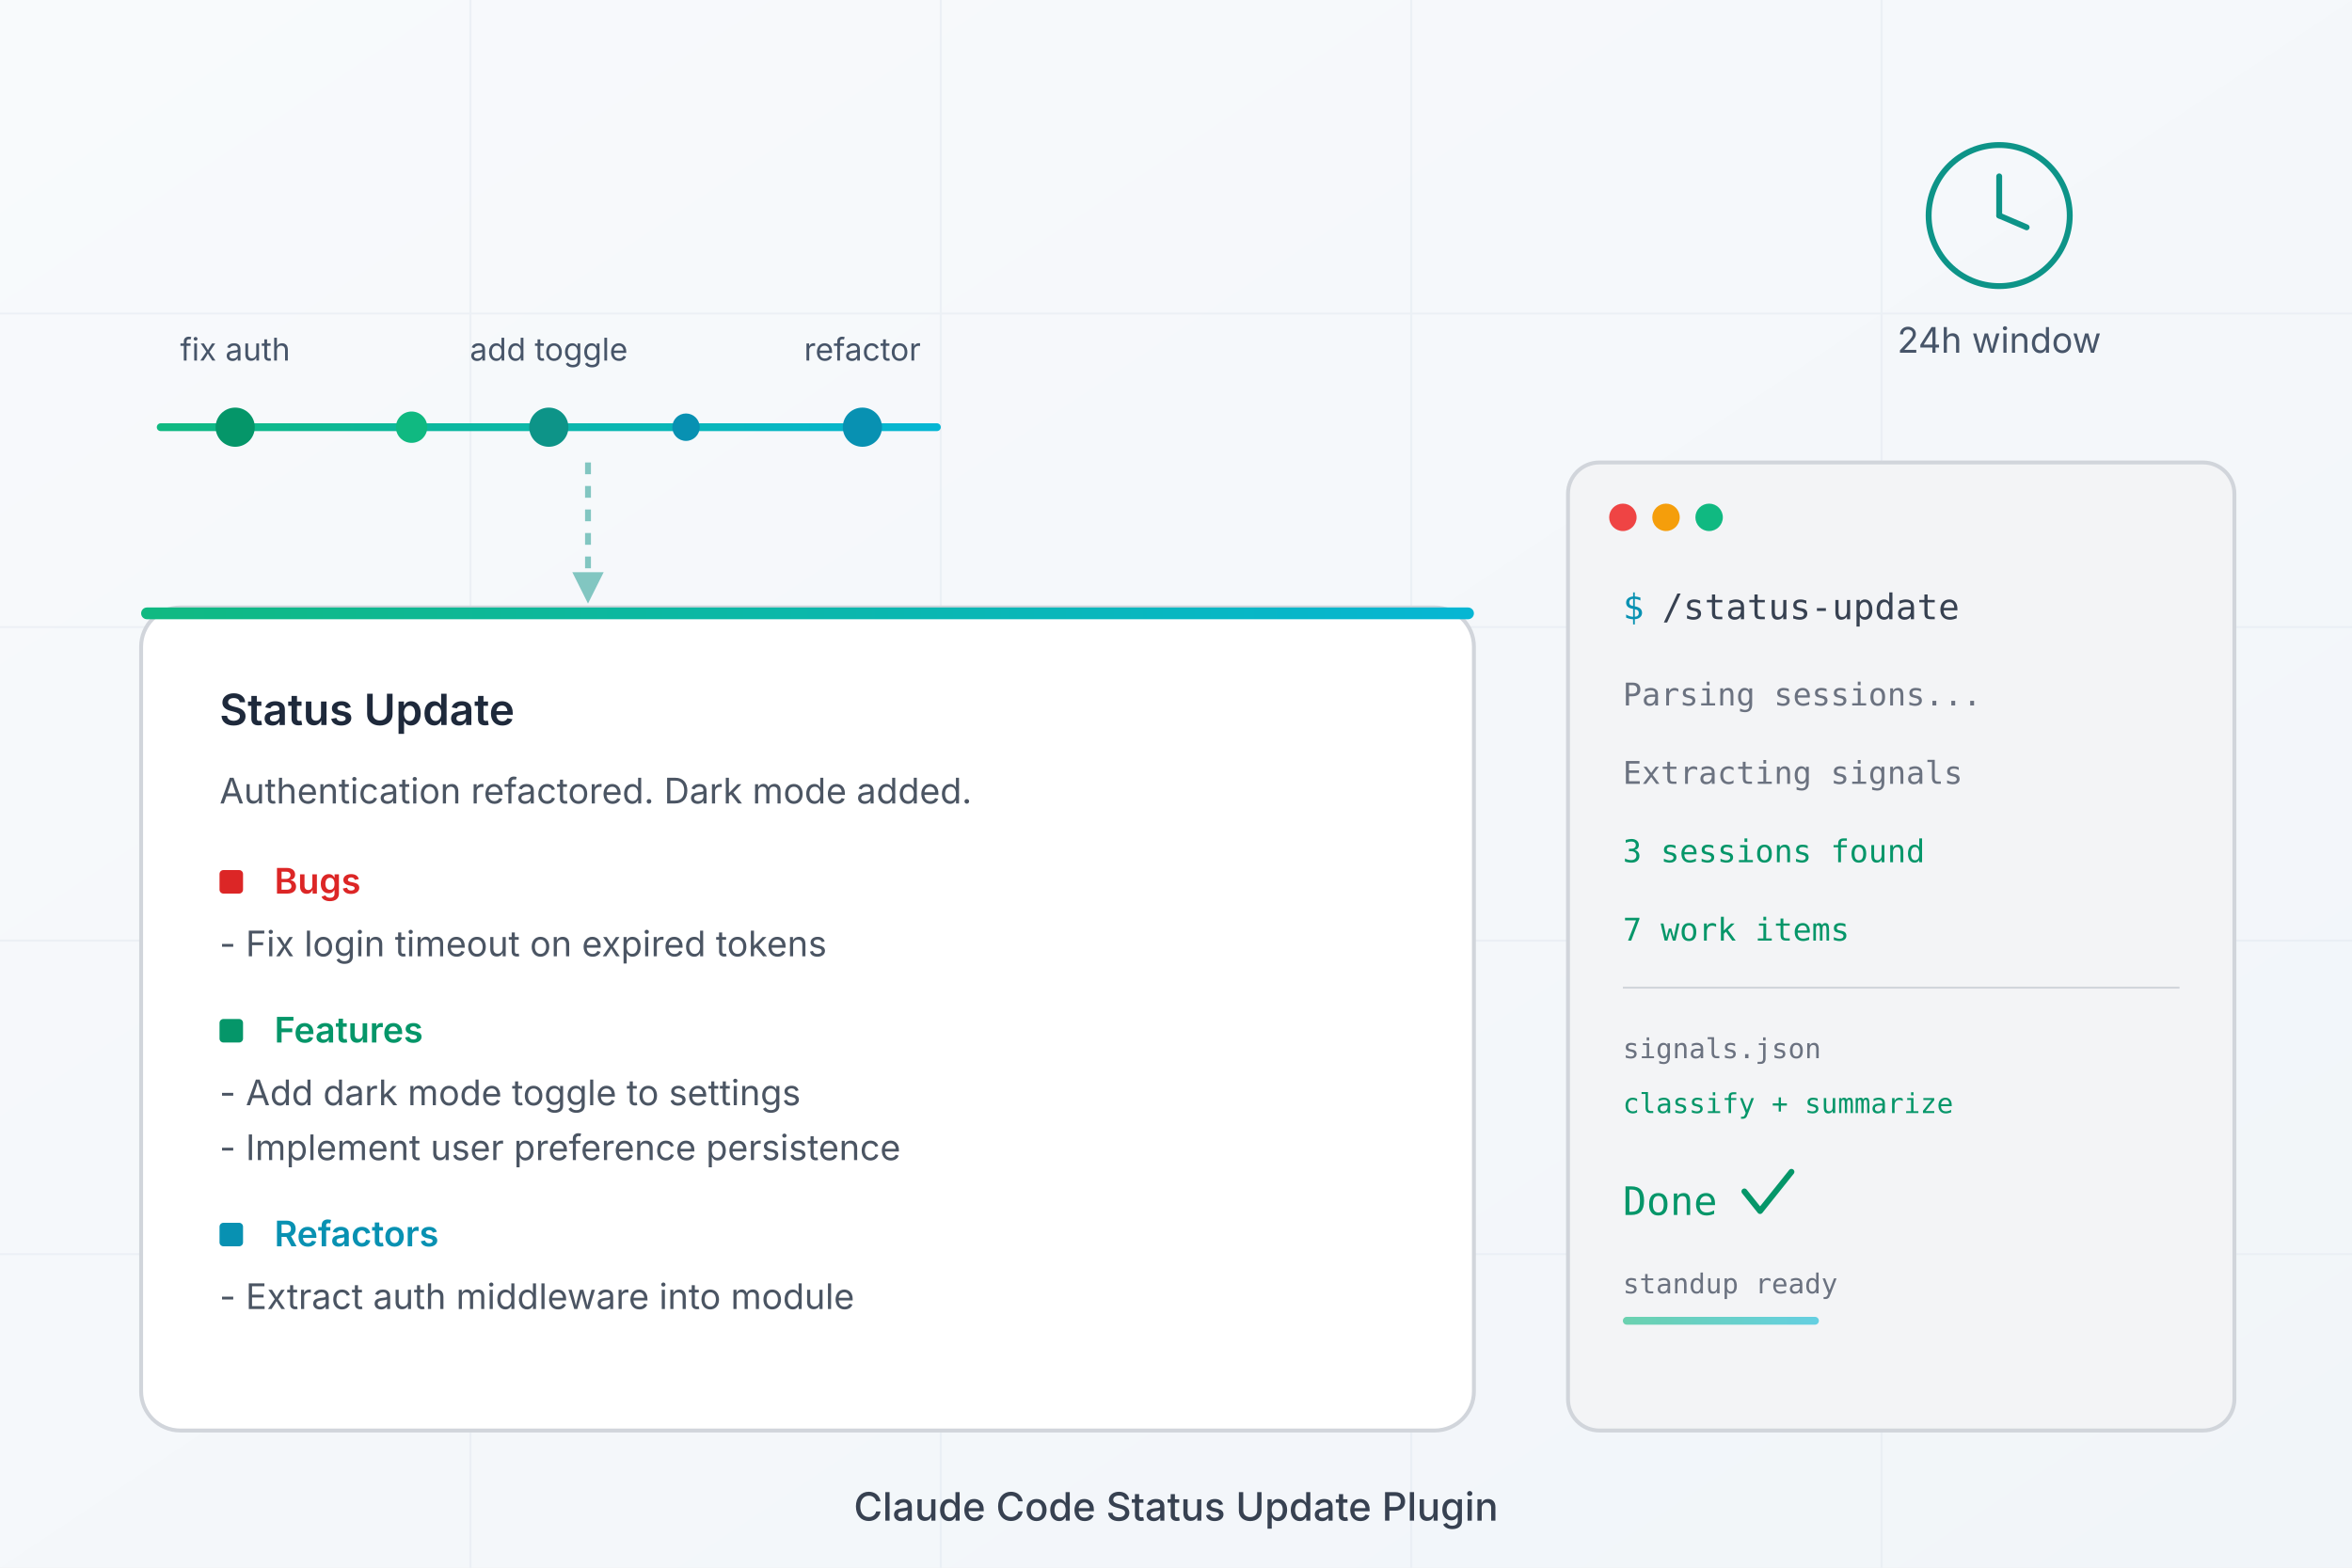
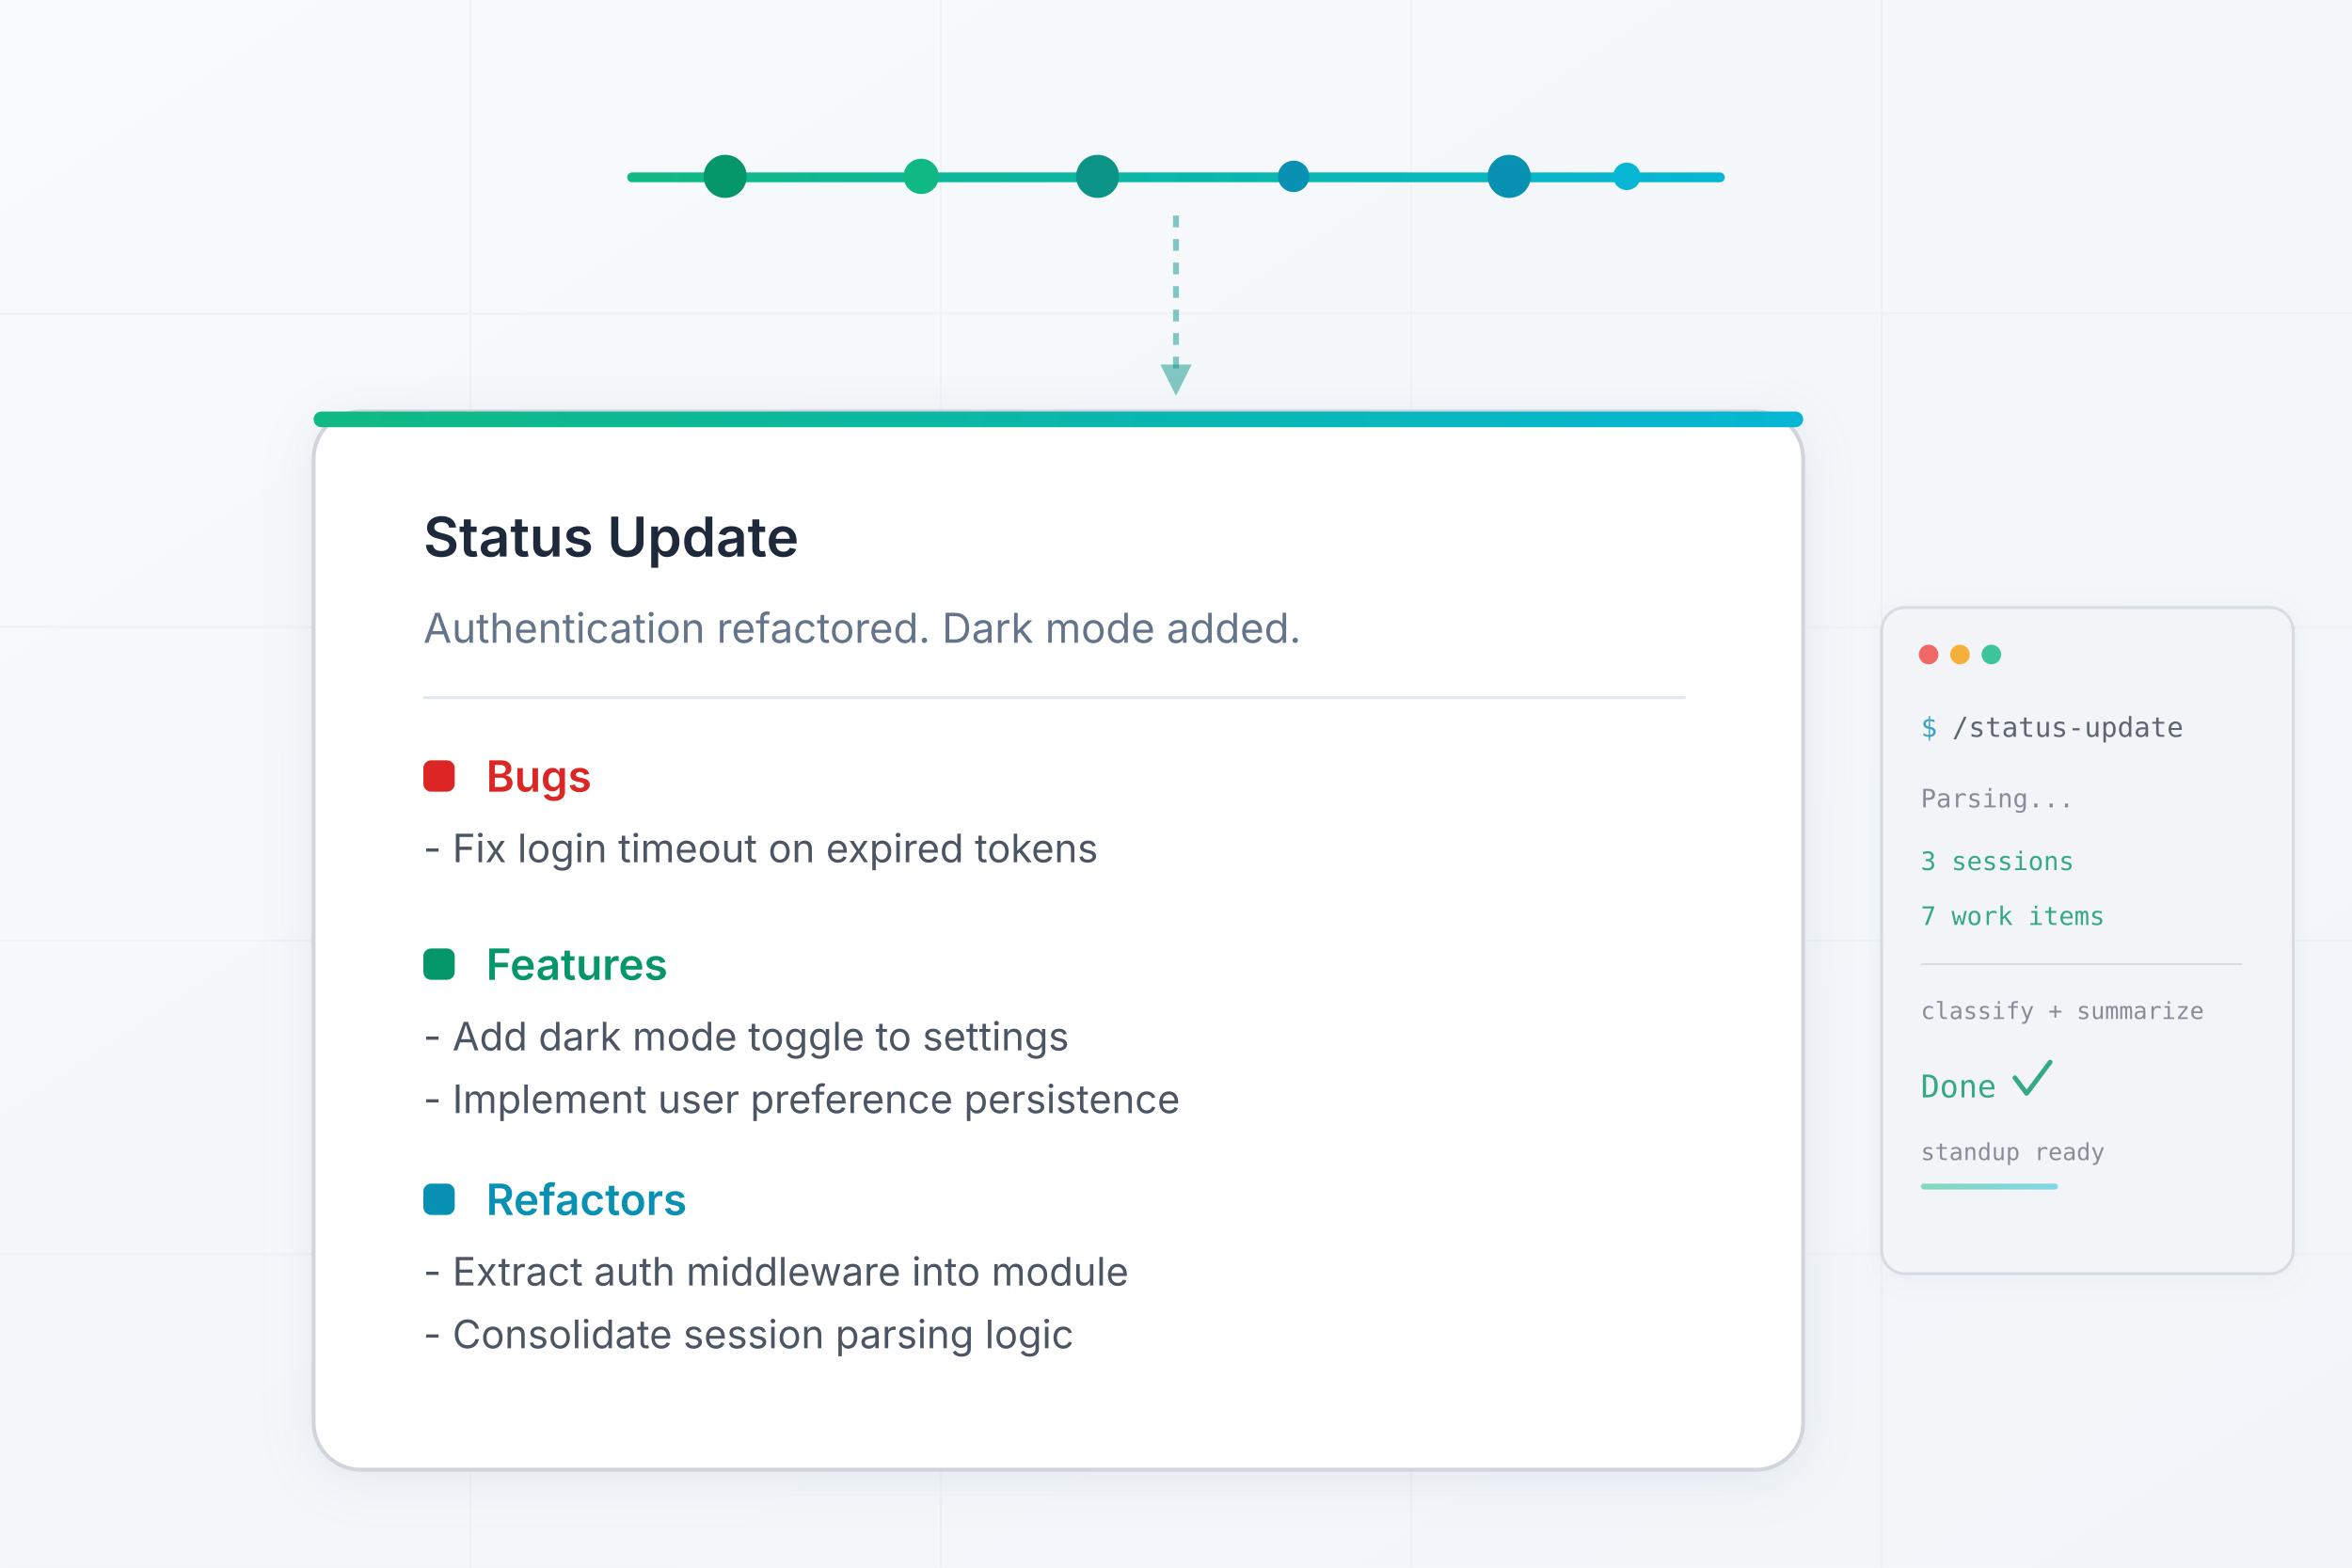
<svg xmlns="http://www.w3.org/2000/svg" width="600" height="400" viewBox="0 0 600 400">
  <defs>
    <linearGradient id="bg" x1="0%" y1="0%" x2="100%" y2="100%">
      <stop offset="0%" style="stop-color:#f8fafc;stop-opacity:1" />
      <stop offset="100%" style="stop-color:#f1f5f9;stop-opacity:1" />
    </linearGradient>
    <linearGradient id="accentLine" x1="0%" y1="0%" x2="100%" y2="0%">
      <stop offset="0%" style="stop-color:#10b981;stop-opacity:1" />
      <stop offset="100%" style="stop-color:#06b6d4;stop-opacity:1" />
    </linearGradient>
+     <filter id="cardShadow" x="-4%" y="-4%" width="108%" height="112%">
+       <feDropShadow dx="0" dy="2" stdDeviation="6" flood-color="#94a3b8" flood-opacity="0.18" />
+     </filter>
+     <filter id="termShadow" x="-4%" y="-4%" width="108%" height="112%">
+       <feDropShadow dx="0" dy="1" stdDeviation="3" flood-color="#94a3b8" flood-opacity="0.12" />
+     </filter>
  </defs>
  <rect width="600" height="400" fill="url(#bg)" />
-   <g opacity="0.5" stroke="#e2e8f0" stroke-width="0.5">
+   <g opacity="0.4" stroke="#e2e8f0" stroke-width="0.5">
    <line x1="0" y1="80" x2="600" y2="80" />
    <line x1="0" y1="160" x2="600" y2="160" />
    <line x1="0" y1="240" x2="600" y2="240" />
    <line x1="0" y1="320" x2="600" y2="320" />
    <line x1="120" y1="0" x2="120" y2="400" />
    <line x1="240" y1="0" x2="240" y2="400" />
    <line x1="360" y1="0" x2="360" y2="400" />
    <line x1="480" y1="0" x2="480" y2="400" />
  </g>
-   <rect x="40" y="108" width="200" height="2" rx="1" fill="url(#accentLine)" />
-   <circle cx="60" cy="109" r="5" fill="#059669" />
-   <circle cx="105" cy="109" r="4" fill="#10b981" />
-   <circle cx="140" cy="109" r="5" fill="#0d9488" />
-   <circle cx="175" cy="109" r="3.5" fill="#0891b2" />
-   <circle cx="220" cy="109" r="5" fill="#0891b2" />
-   <text x="60" y="92" fill="#475569" font-family="-apple-system, BlinkMacSystemFont, 'Segoe UI', sans-serif" font-size="8" text-anchor="middle">fix auth</text>
-   <text x="140" y="92" fill="#475569" font-family="-apple-system, BlinkMacSystemFont, 'Segoe UI', sans-serif" font-size="8" text-anchor="middle">add toggle</text>
-   <text x="220" y="92" fill="#475569" font-family="-apple-system, BlinkMacSystemFont, 'Segoe UI', sans-serif" font-size="8" text-anchor="middle">refactor</text>
-   <g transform="translate(510, 55)">
-     <circle cx="0" cy="0" r="18" fill="none" stroke="#0d9488" stroke-width="1.5" />
-     <line x1="0" y1="0" x2="0" y2="-10" stroke="#0d9488" stroke-width="1.5" stroke-linecap="round" />
-     <line x1="0" y1="0" x2="7" y2="3" stroke="#0d9488" stroke-width="1.5" stroke-linecap="round" />
-     <text x="0" y="35" fill="#475569" font-family="-apple-system, BlinkMacSystemFont, 'Segoe UI', sans-serif" font-size="9" text-anchor="middle">24h window</text>
+   <rect x="160" y="44" width="280" height="2.5" rx="1.25" fill="url(#accentLine)" />
+   <circle cx="185" cy="45" r="5.5" fill="#059669" />
+   <circle cx="235" cy="45" r="4.5" fill="#10b981" />
+   <circle cx="280" cy="45" r="5.5" fill="#0d9488" />
+   <circle cx="330" cy="45" r="4" fill="#0891b2" />
+   <circle cx="385" cy="45" r="5.5" fill="#0891b2" />
+   <circle cx="415" cy="45" r="3.5" fill="#06b6d4" />
+   <path d="M 300 55 L 300 95" stroke="#0d9488" stroke-width="1.5" opacity="0.5" stroke-dasharray="3,3" />
+   <polygon points="296,93 304,93 300,101" fill="#0d9488" opacity="0.5" />
+   <rect x="80" y="105" width="380" height="270" rx="12" fill="#ffffff" stroke="#d1d5db" stroke-width="1" filter="url(#cardShadow)" />
+   <rect x="80" y="105" width="380" height="4" rx="2" fill="url(#accentLine)" />
+   <text x="108" y="142" fill="#1e293b" font-family="-apple-system, BlinkMacSystemFont, 'Segoe UI', sans-serif" font-size="14" font-weight="600">Status Update</text>
+   <text x="108" y="164" fill="#64748b" font-family="-apple-system, BlinkMacSystemFont, 'Segoe UI', sans-serif" font-size="10.5">Authentication refactored. Dark mode added.</text>
+   <line x1="108" y1="178" x2="430" y2="178" stroke="#e2e8f0" stroke-width="0.75" />
+   <rect x="108" y="194" width="8" height="8" rx="2" fill="#dc2626" />
+   <text x="124" y="202" fill="#dc2626" font-family="-apple-system, BlinkMacSystemFont, 'Segoe UI', sans-serif" font-size="11" font-weight="600">Bugs</text>
+   <text x="108" y="220" fill="#4b5563" font-family="-apple-system, BlinkMacSystemFont, 'Segoe UI', sans-serif" font-size="10">- Fix login timeout on expired tokens</text>
+   <rect x="108" y="242" width="8" height="8" rx="2" fill="#059669" />
+   <text x="124" y="250" fill="#059669" font-family="-apple-system, BlinkMacSystemFont, 'Segoe UI', sans-serif" font-size="11" font-weight="600">Features</text>
+   <text x="108" y="268" fill="#4b5563" font-family="-apple-system, BlinkMacSystemFont, 'Segoe UI', sans-serif" font-size="10">- Add dark mode toggle to settings</text>
+   <text x="108" y="284" fill="#4b5563" font-family="-apple-system, BlinkMacSystemFont, 'Segoe UI', sans-serif" font-size="10">- Implement user preference persistence</text>
+   <rect x="108" y="302" width="8" height="8" rx="2" fill="#0891b2" />
+   <text x="124" y="310" fill="#0891b2" font-family="-apple-system, BlinkMacSystemFont, 'Segoe UI', sans-serif" font-size="11" font-weight="600">Refactors</text>
+   <text x="108" y="328" fill="#4b5563" font-family="-apple-system, BlinkMacSystemFont, 'Segoe UI', sans-serif" font-size="10">- Extract auth middleware into module</text>
+   <text x="108" y="344" fill="#4b5563" font-family="-apple-system, BlinkMacSystemFont, 'Segoe UI', sans-serif" font-size="10">- Consolidate session parsing logic</text>
+   <g opacity="0.8">
+     <rect x="480" y="155" width="105" height="170" rx="6" fill="#f3f4f6" stroke="#d1d5db" stroke-width="0.75" filter="url(#termShadow)" />
+     <circle cx="492" cy="167" r="2.5" fill="#ef4444" />
+     <circle cx="500" cy="167" r="2.5" fill="#f59e0b" />
+     <circle cx="508" cy="167" r="2.5" fill="#10b981" />
+     <text x="490" y="188" fill="#0891b2" font-family="'SF Mono', Monaco, 'Cascadia Code', monospace" font-size="7">$</text>
+     <text x="498" y="188" fill="#374151" font-family="'SF Mono', Monaco, 'Cascadia Code', monospace" font-size="7">/status-update</text>
+     <text x="490" y="206" fill="#6b7280" font-family="'SF Mono', Monaco, 'Cascadia Code', monospace" font-size="6.5">Parsing...</text>
+     <text x="490" y="222" fill="#059669" font-family="'SF Mono', Monaco, 'Cascadia Code', monospace" font-size="6.5">3 sessions</text>
+     <text x="490" y="236" fill="#059669" font-family="'SF Mono', Monaco, 'Cascadia Code', monospace" font-size="6.5">7 work items</text>
+     <line x1="490" y1="246" x2="572" y2="246" stroke="#d1d5db" stroke-width="0.5" />
+     <text x="490" y="260" fill="#6b7280" font-family="'SF Mono', Monaco, 'Cascadia Code', monospace" font-size="6">classify + summarize</text>
+     <text x="490" y="280" fill="#059669" font-family="'SF Mono', Monaco, 'Cascadia Code', monospace" font-size="8">Done</text>
+     <polyline points="514,275 517,279 523,271" fill="none" stroke="#059669" stroke-width="1.2" stroke-linecap="round" stroke-linejoin="round" />
+     <text x="490" y="296" fill="#6b7280" font-family="'SF Mono', Monaco, 'Cascadia Code', monospace" font-size="6">standup ready</text>
+     <rect x="490" y="302" width="35" height="1.5" rx="0.75" fill="url(#accentLine)" opacity="0.6" />
  </g>
-   <path d="M 150 118 L 150 148" stroke="#0d9488" stroke-width="1.5" opacity="0.5" stroke-dasharray="3,3" />
-   <polygon points="146,146 154,146 150,154" fill="#0d9488" opacity="0.5" />
-   <rect x="36" y="155" width="340" height="210" rx="10" fill="#ffffff" stroke="#d1d5db" stroke-width="1" />
-   <rect x="36" y="155" width="340" height="3" rx="1.5" fill="url(#accentLine)" />
-   <text x="56" y="185" fill="#1e293b" font-family="-apple-system, BlinkMacSystemFont, 'Segoe UI', sans-serif" font-size="11" font-weight="600">Status Update</text>
-   <text x="56" y="205" fill="#4b5563" font-family="-apple-system, BlinkMacSystemFont, 'Segoe UI', sans-serif" font-size="9">Authentication refactored. Dark mode added.</text>
-   <rect x="56" y="222" width="6" height="6" rx="1" fill="#dc2626" />
-   <text x="70" y="228" fill="#dc2626" font-family="-apple-system, BlinkMacSystemFont, 'Segoe UI', sans-serif" font-size="9" font-weight="600">Bugs</text>
-   <text x="56" y="244" fill="#4b5563" font-family="-apple-system, BlinkMacSystemFont, 'Segoe UI', sans-serif" font-size="9">- Fix login timeout on expired tokens</text>
-   <rect x="56" y="260" width="6" height="6" rx="1" fill="#059669" />
-   <text x="70" y="266" fill="#059669" font-family="-apple-system, BlinkMacSystemFont, 'Segoe UI', sans-serif" font-size="9" font-weight="600">Features</text>
-   <text x="56" y="282" fill="#4b5563" font-family="-apple-system, BlinkMacSystemFont, 'Segoe UI', sans-serif" font-size="9">- Add dark mode toggle to settings</text>
-   <text x="56" y="296" fill="#4b5563" font-family="-apple-system, BlinkMacSystemFont, 'Segoe UI', sans-serif" font-size="9">- Implement user preference persistence</text>
-   <rect x="56" y="312" width="6" height="6" rx="1" fill="#0891b2" />
-   <text x="70" y="318" fill="#0891b2" font-family="-apple-system, BlinkMacSystemFont, 'Segoe UI', sans-serif" font-size="9" font-weight="600">Refactors</text>
-   <text x="56" y="334" fill="#4b5563" font-family="-apple-system, BlinkMacSystemFont, 'Segoe UI', sans-serif" font-size="9">- Extract auth middleware into module</text>
-   <rect x="400" y="118" width="170" height="247" rx="8" fill="#f3f4f6" stroke="#d1d5db" stroke-width="1" />
-   <circle cx="414" cy="132" r="3.5" fill="#ef4444" />
-   <circle cx="425" cy="132" r="3.5" fill="#f59e0b" />
-   <circle cx="436" cy="132" r="3.5" fill="#10b981" />
-   <text x="414" y="158" fill="#0891b2" font-family="'SF Mono', Monaco, 'Cascadia Code', monospace" font-size="9">$</text>
-   <text x="424" y="158" fill="#374151" font-family="'SF Mono', Monaco, 'Cascadia Code', monospace" font-size="9">/status-update</text>
-   <text x="414" y="180" fill="#6b7280" font-family="'SF Mono', Monaco, 'Cascadia Code', monospace" font-size="8">Parsing sessions...</text>
-   <text x="414" y="200" fill="#6b7280" font-family="'SF Mono', Monaco, 'Cascadia Code', monospace" font-size="8">Extracting signals</text>
-   <text x="414" y="220" fill="#059669" font-family="'SF Mono', Monaco, 'Cascadia Code', monospace" font-size="8">3 sessions found</text>
-   <text x="414" y="240" fill="#059669" font-family="'SF Mono', Monaco, 'Cascadia Code', monospace" font-size="8">7 work items</text>
-   <line x1="414" y1="252" x2="556" y2="252" stroke="#d1d5db" stroke-width="0.5" />
-   <text x="414" y="270" fill="#6b7280" font-family="'SF Mono', Monaco, 'Cascadia Code', monospace" font-size="7">signals.json</text>
-   <text x="414" y="284" fill="#059669" font-family="'SF Mono', Monaco, 'Cascadia Code', monospace" font-size="7">classify + summarize</text>
-   <text x="414" y="310" fill="#059669" font-family="'SF Mono', Monaco, 'Cascadia Code', monospace" font-size="10">Done</text>
-   <polyline points="445,304 449,309 457,299" fill="none" stroke="#059669" stroke-width="1.5" stroke-linecap="round" stroke-linejoin="round" />
-   <text x="414" y="330" fill="#6b7280" font-family="'SF Mono', Monaco, 'Cascadia Code', monospace" font-size="7">standup ready</text>
-   <rect x="414" y="336" width="50" height="2" rx="1" fill="url(#accentLine)" opacity="0.6" />
-   <text x="300" y="388" fill="#374151" font-family="-apple-system, BlinkMacSystemFont, 'Segoe UI', sans-serif" font-size="10" text-anchor="middle" font-weight="500">Claude Code Status Update Plugin</text>
</svg>
